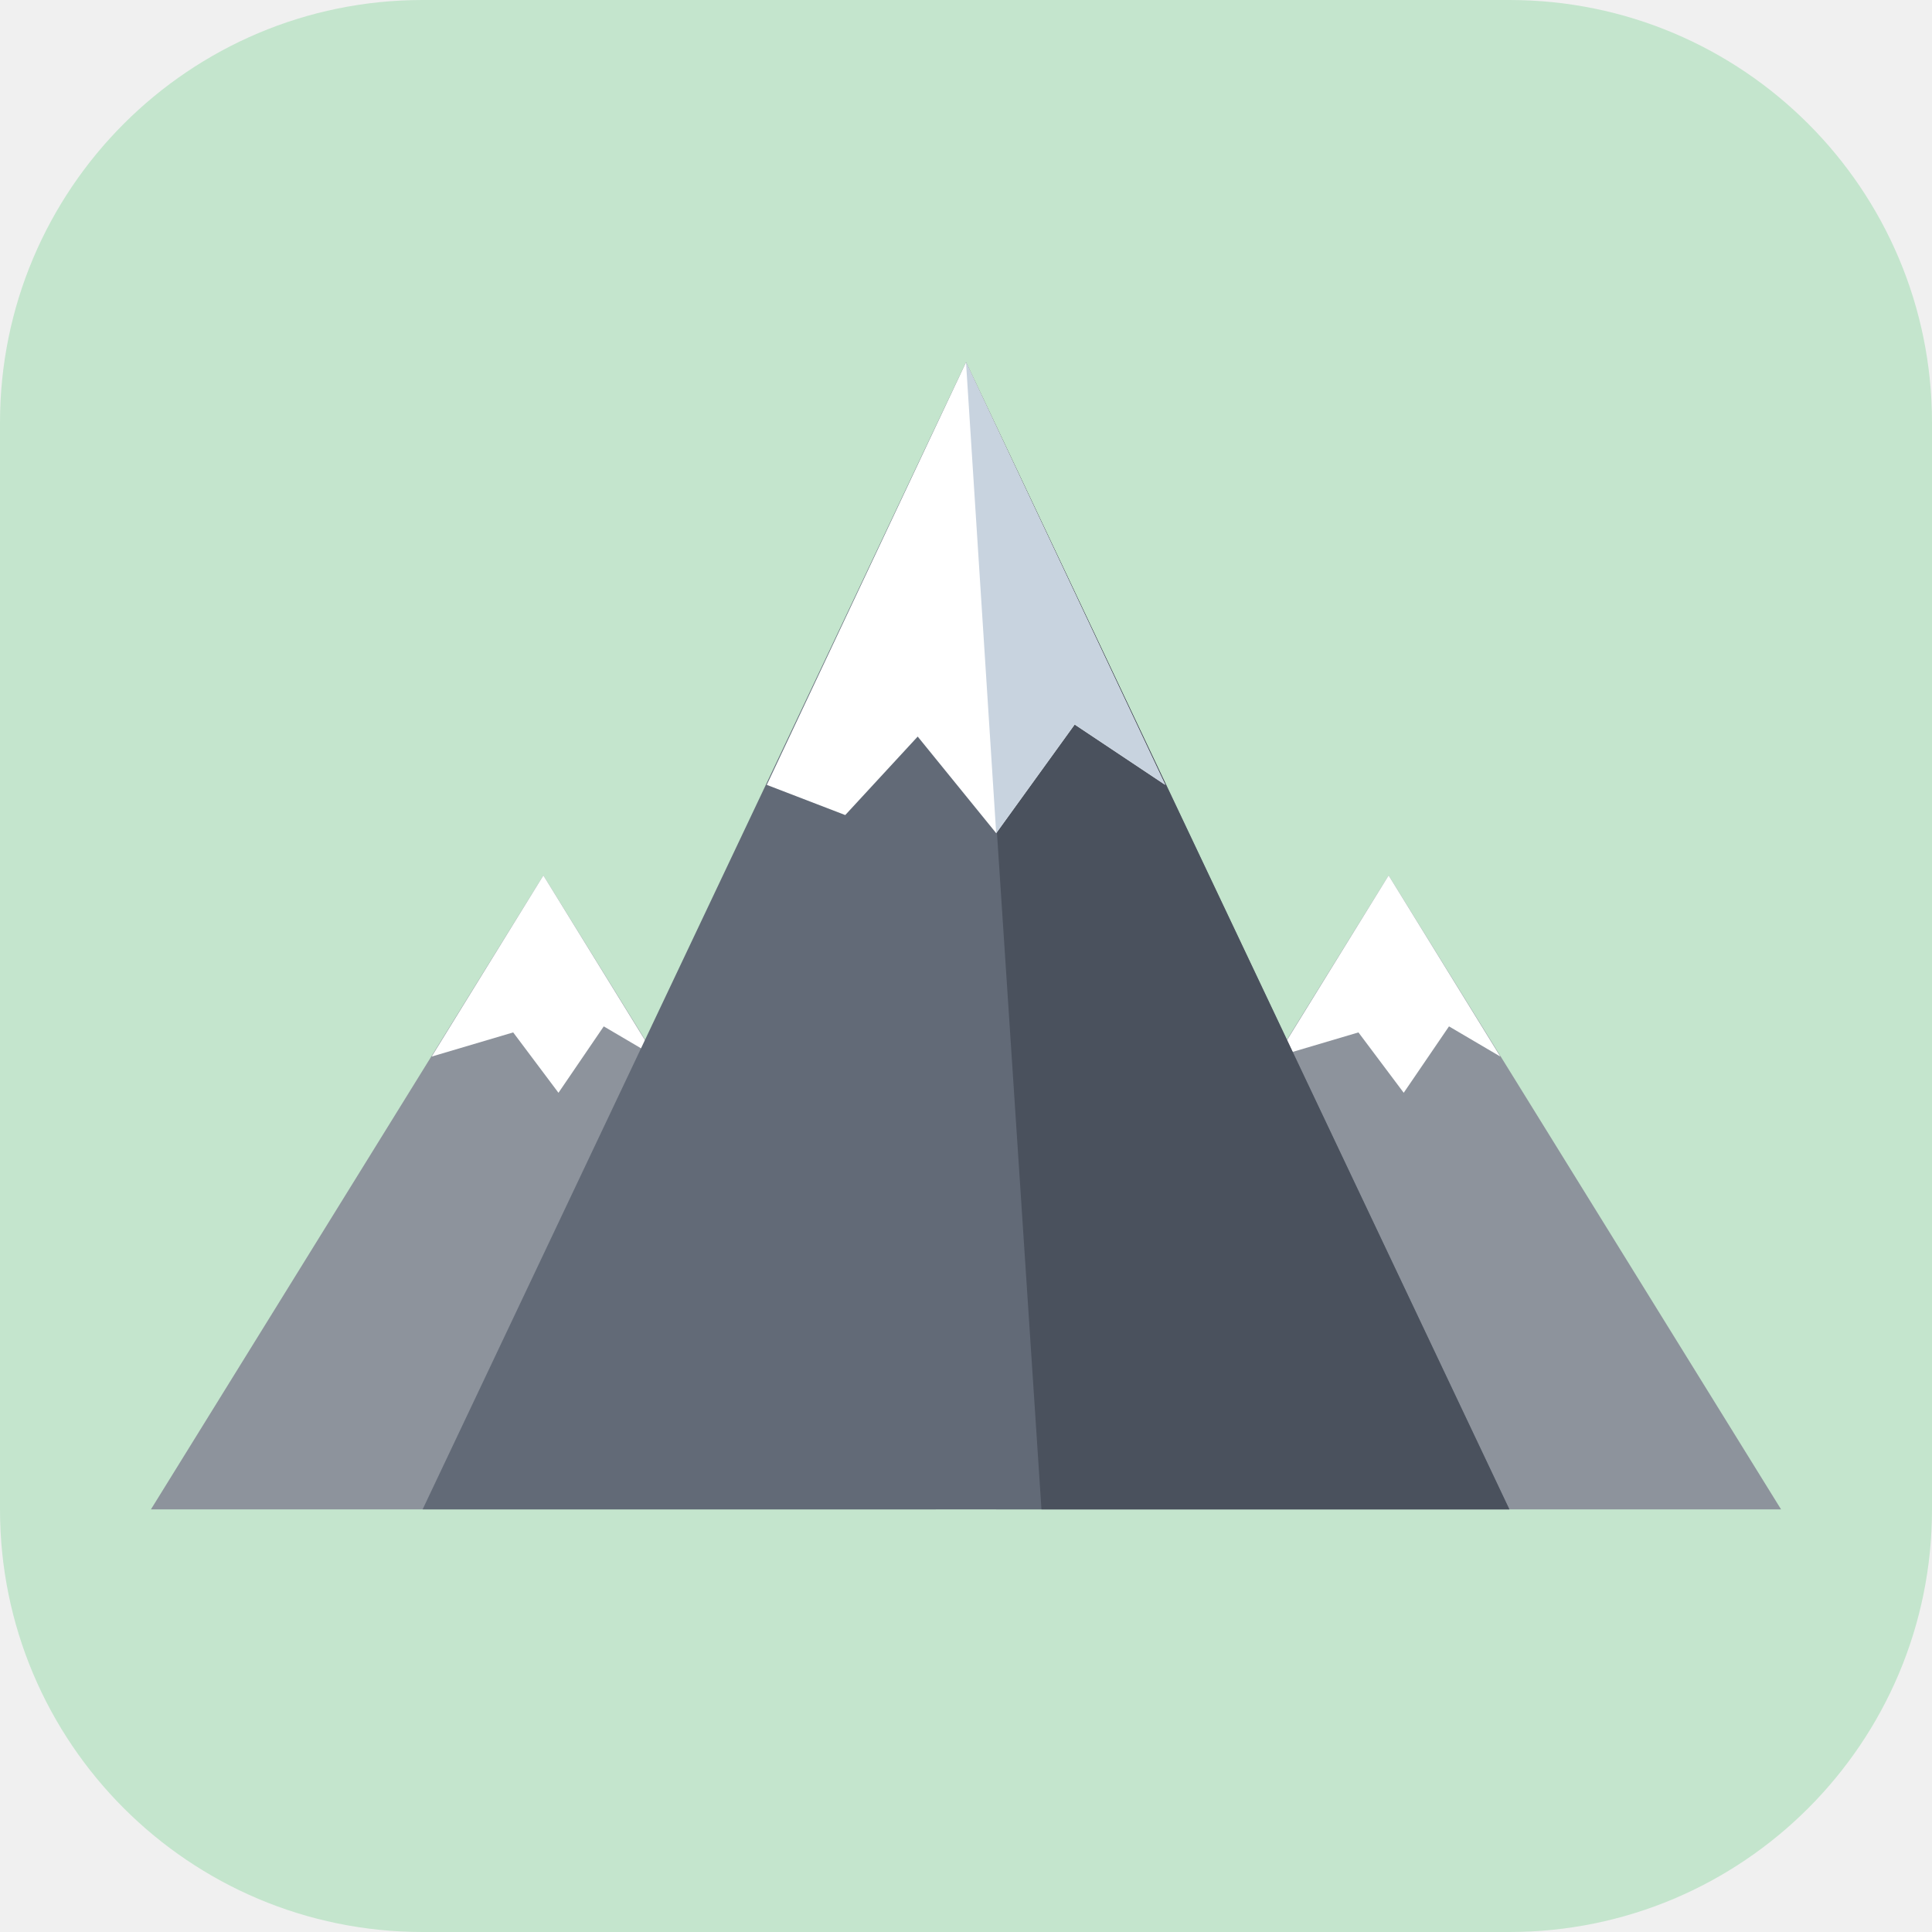
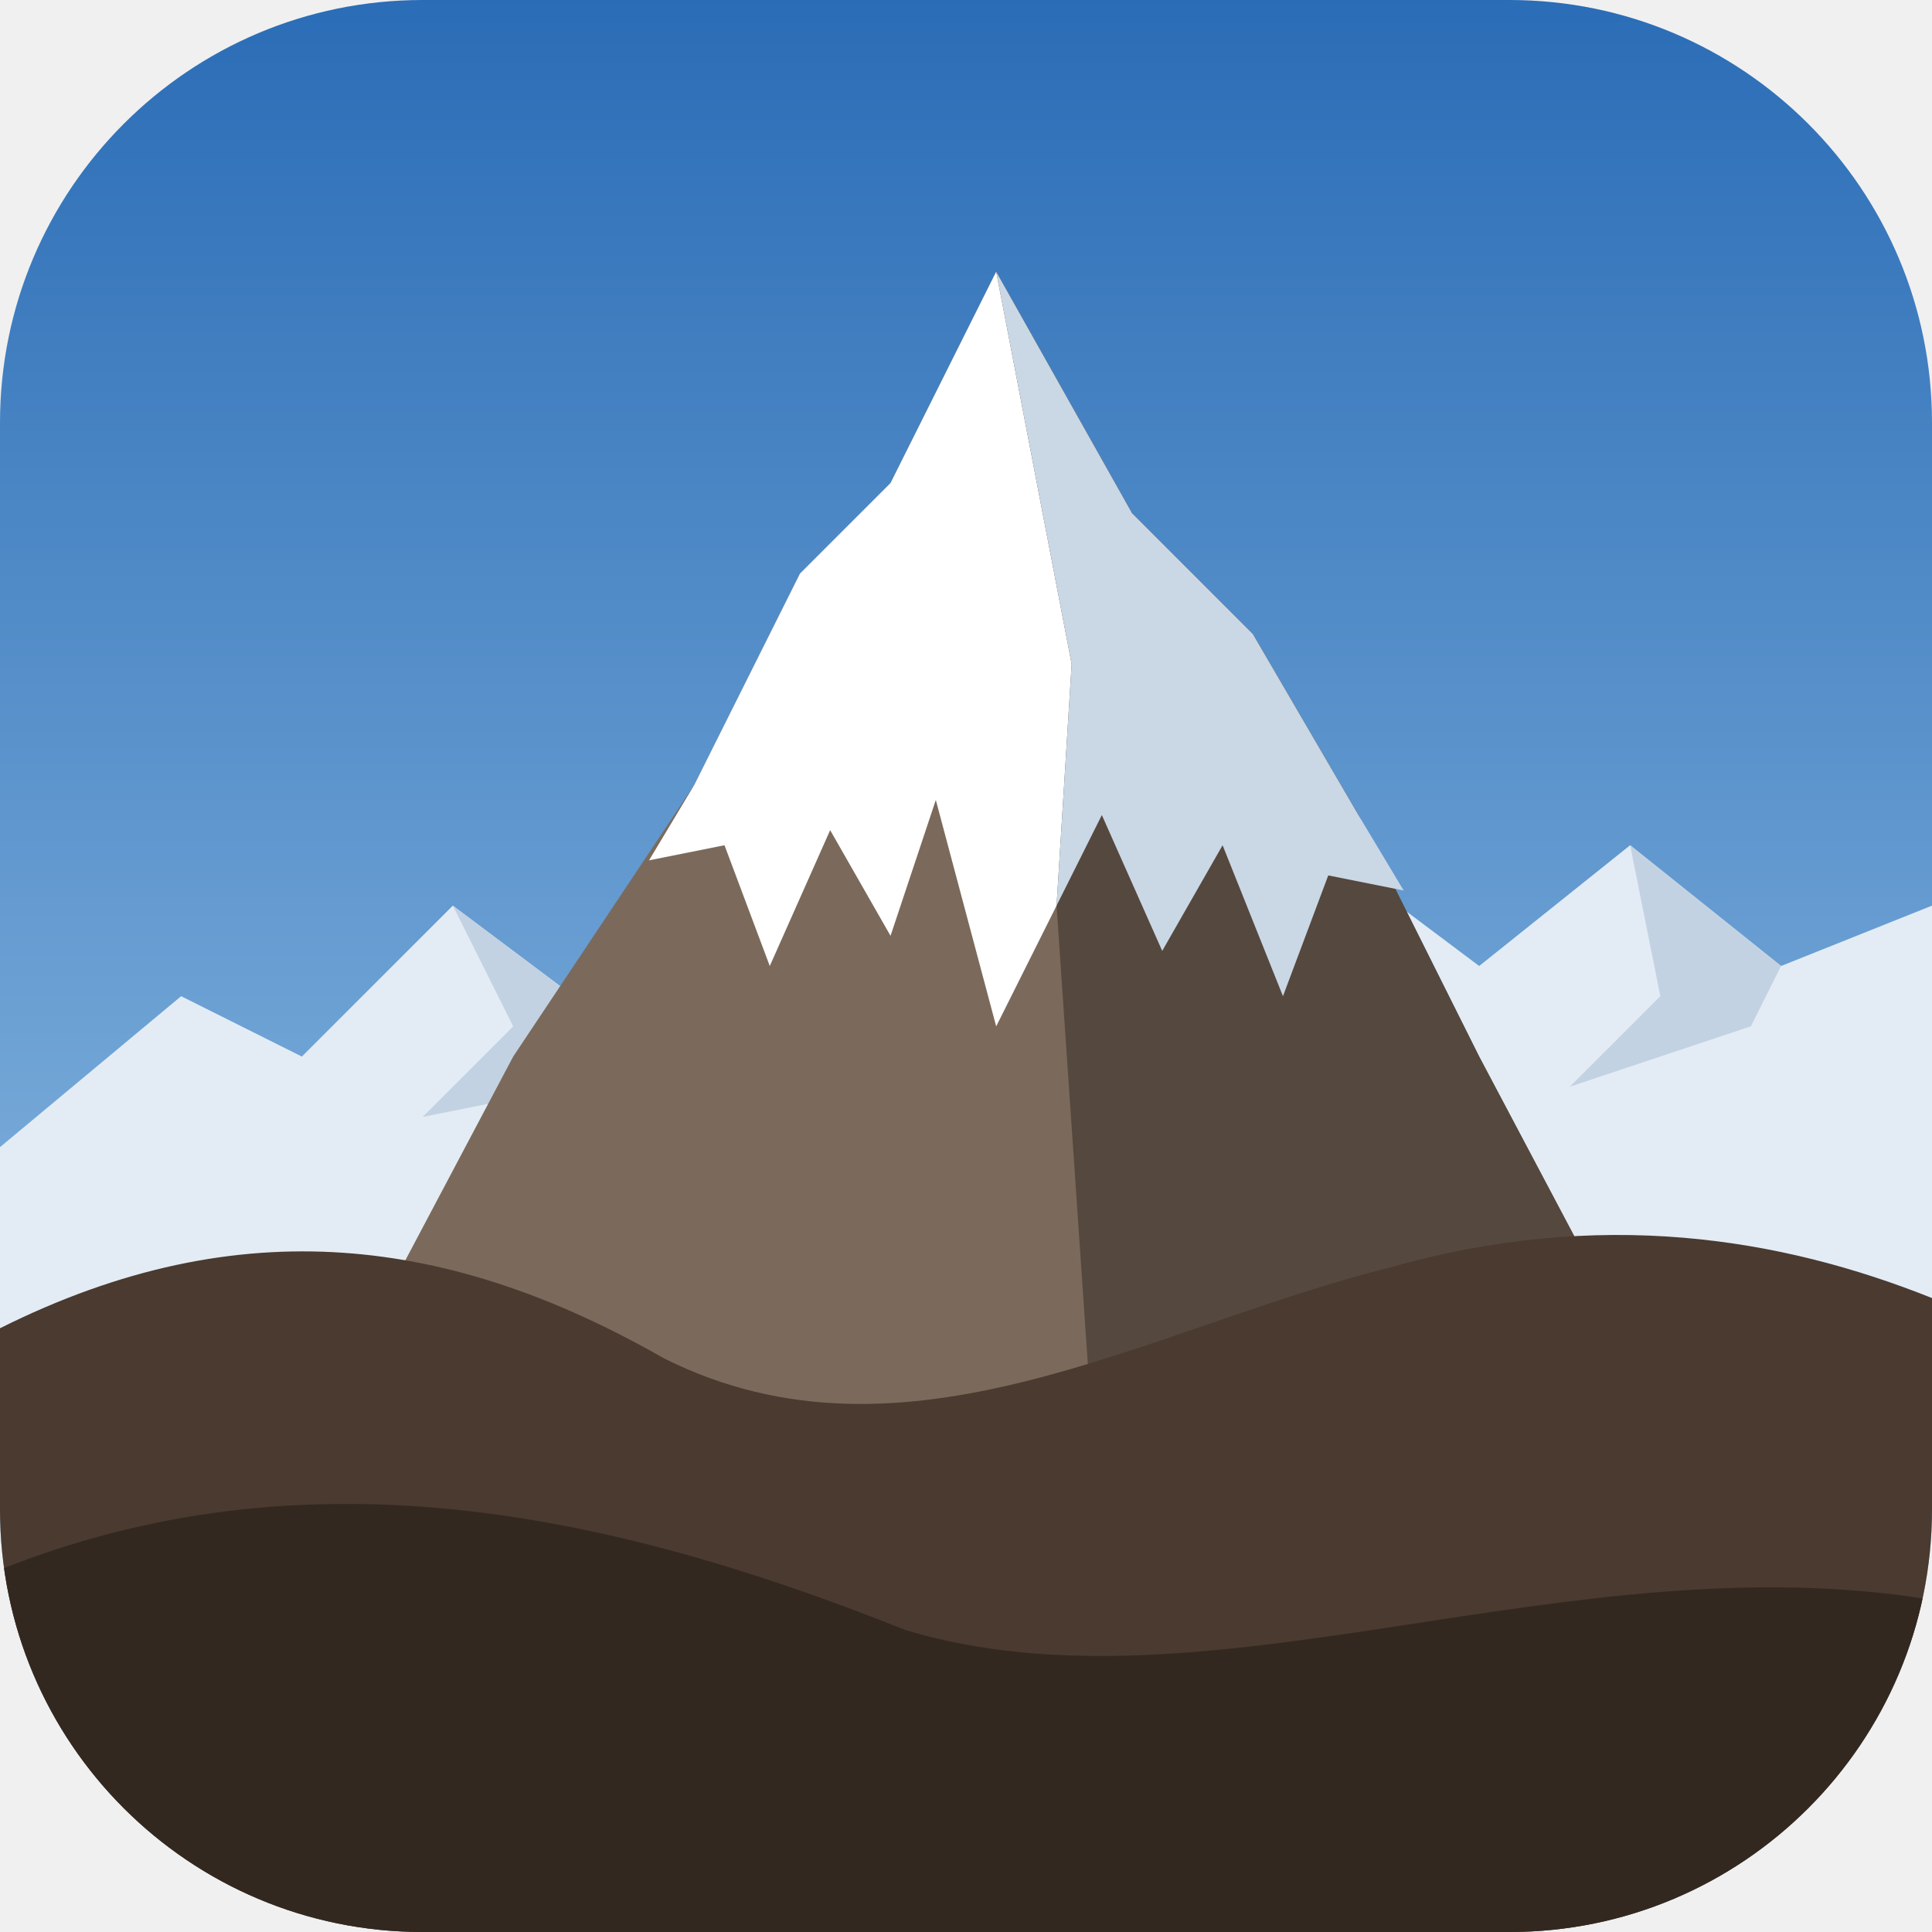
<svg xmlns="http://www.w3.org/2000/svg" viewBox="0 0 64 64">
-   <rect width="64" height="64" rx="14" fill="#c4e5cd" />
-   <g transform="translate(32 32) scale(1) translate(-32 -32)">
-     <path fill="#8d939c" d="M5 50 18 29 31 50Z M33 50 46 29 59 50Z" />
-     <path fill="#ffffff" d="M18 29 21.7 35 20 34 18.5 36.2 17 34.2 14.3 35Z M46 29 49.7 35 48 34 46.5 36.2 45 34.2 42.3 35Z" />
-     <path fill="#626a77" d="M32 12 50 50H14Z" />
-     <path fill="#4a515d" d="M32 12 50 50H34.5Z" />
-     <path fill="#ffffff" d="M32 12 38.6 26 35.6 24 33 27.6 30.4 24.4 28 27 25.4 26Z" />
-     <path fill="#c8d3df" d="M32 12 38.6 26 35.6 24 33 27.6Z" />
+   <defs>
+     <linearGradient id="sky" x1="0" y1="0" x2="0" y2="1">
+       <stop offset="0" stop-color="#2a6cb6" />
+       <stop offset="1" stop-color="#a7d0ee" />
+     </linearGradient>
+     <clipPath id="round">
+       <rect width="64" height="64" rx="14" />
+     </clipPath>
+   </defs>
+   <g clip-path="url(#round)">
+     <rect width="64" height="64" fill="url(#sky)" />
+     <path fill="#e3ecf5" d="M0 38 6 33 10 35 15 30 19 33 24 29 30 36 40 34 45 29 49 32 54 28 59 32 64 30V48H0Z" />
+     <path fill="#c3d2e2" d="M15 30 17 34 14 37 19 36 19 33Z M54 28 55 33 52 36 58 34 59 32Z" />
+     <path fill="#7b6a5b" d="M33 9 29.5 16 26.5 19 23 26 17 35 8 52H58L49 35 45 27 41.5 21 37.5 17Z" />
+     <path fill="#55483e" d="M33 9 37.5 17 41.5 21 45 27 49 35 58 52H36.5L35 30Z" />
+     <path fill="#ffffff" d="M33 9 29.5 16 26.5 19 23 26 21.5 28.5 24 28 25.5 32 27.5 27.5 29.5 31 31 26.5 33 34 35 30 35.5 22Z" />
+     <path fill="#cad7e5" d="M33 9 37.5 17 41.5 21 45 27 46.5 29.5 44 29 42.5 33 40.5 28 38.5 31.5 36.5 27 35 30 35.5 22Z" />
+     <path fill="#4a3a30" d="M0 64V44C8 40 15 41 22 45 30 49 38 44 46 42 53 40 59 41 64 43V64Z" />
+     <path fill="#33281f" d="M0 64V52C10 48 20 50 30 54 40 57 52 51 64 53V64Z" />
  </g>
</svg>
